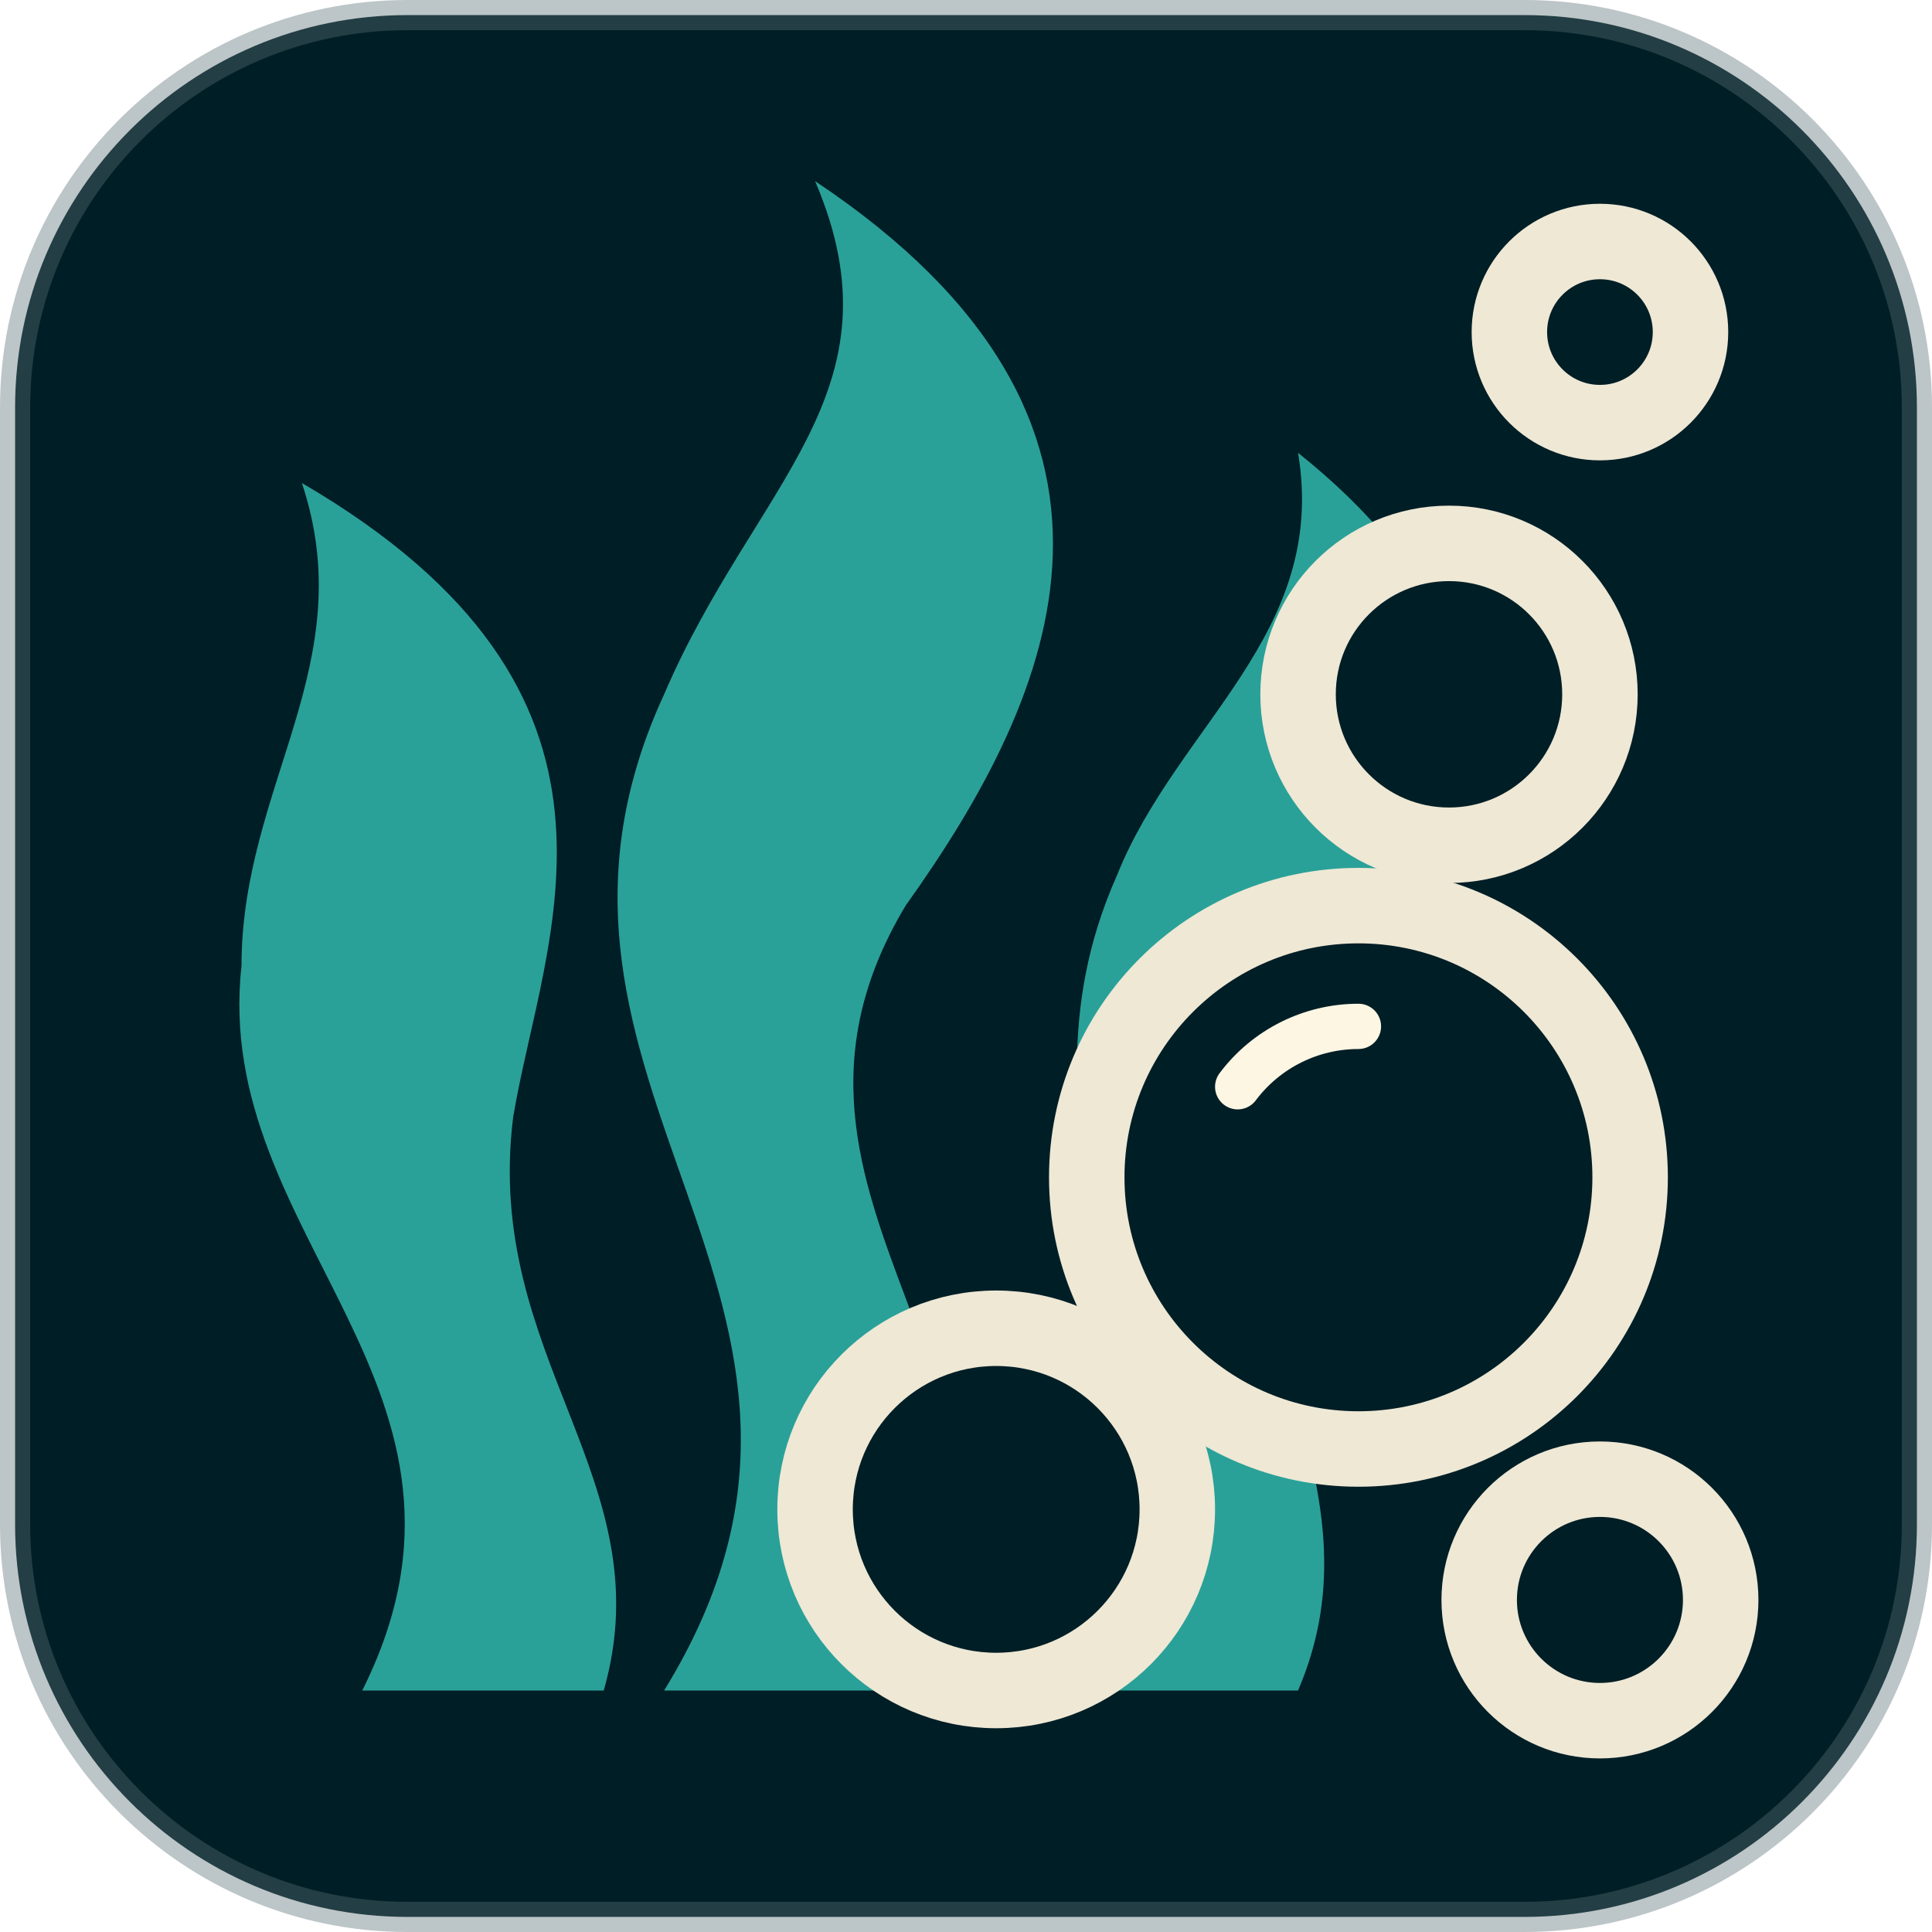
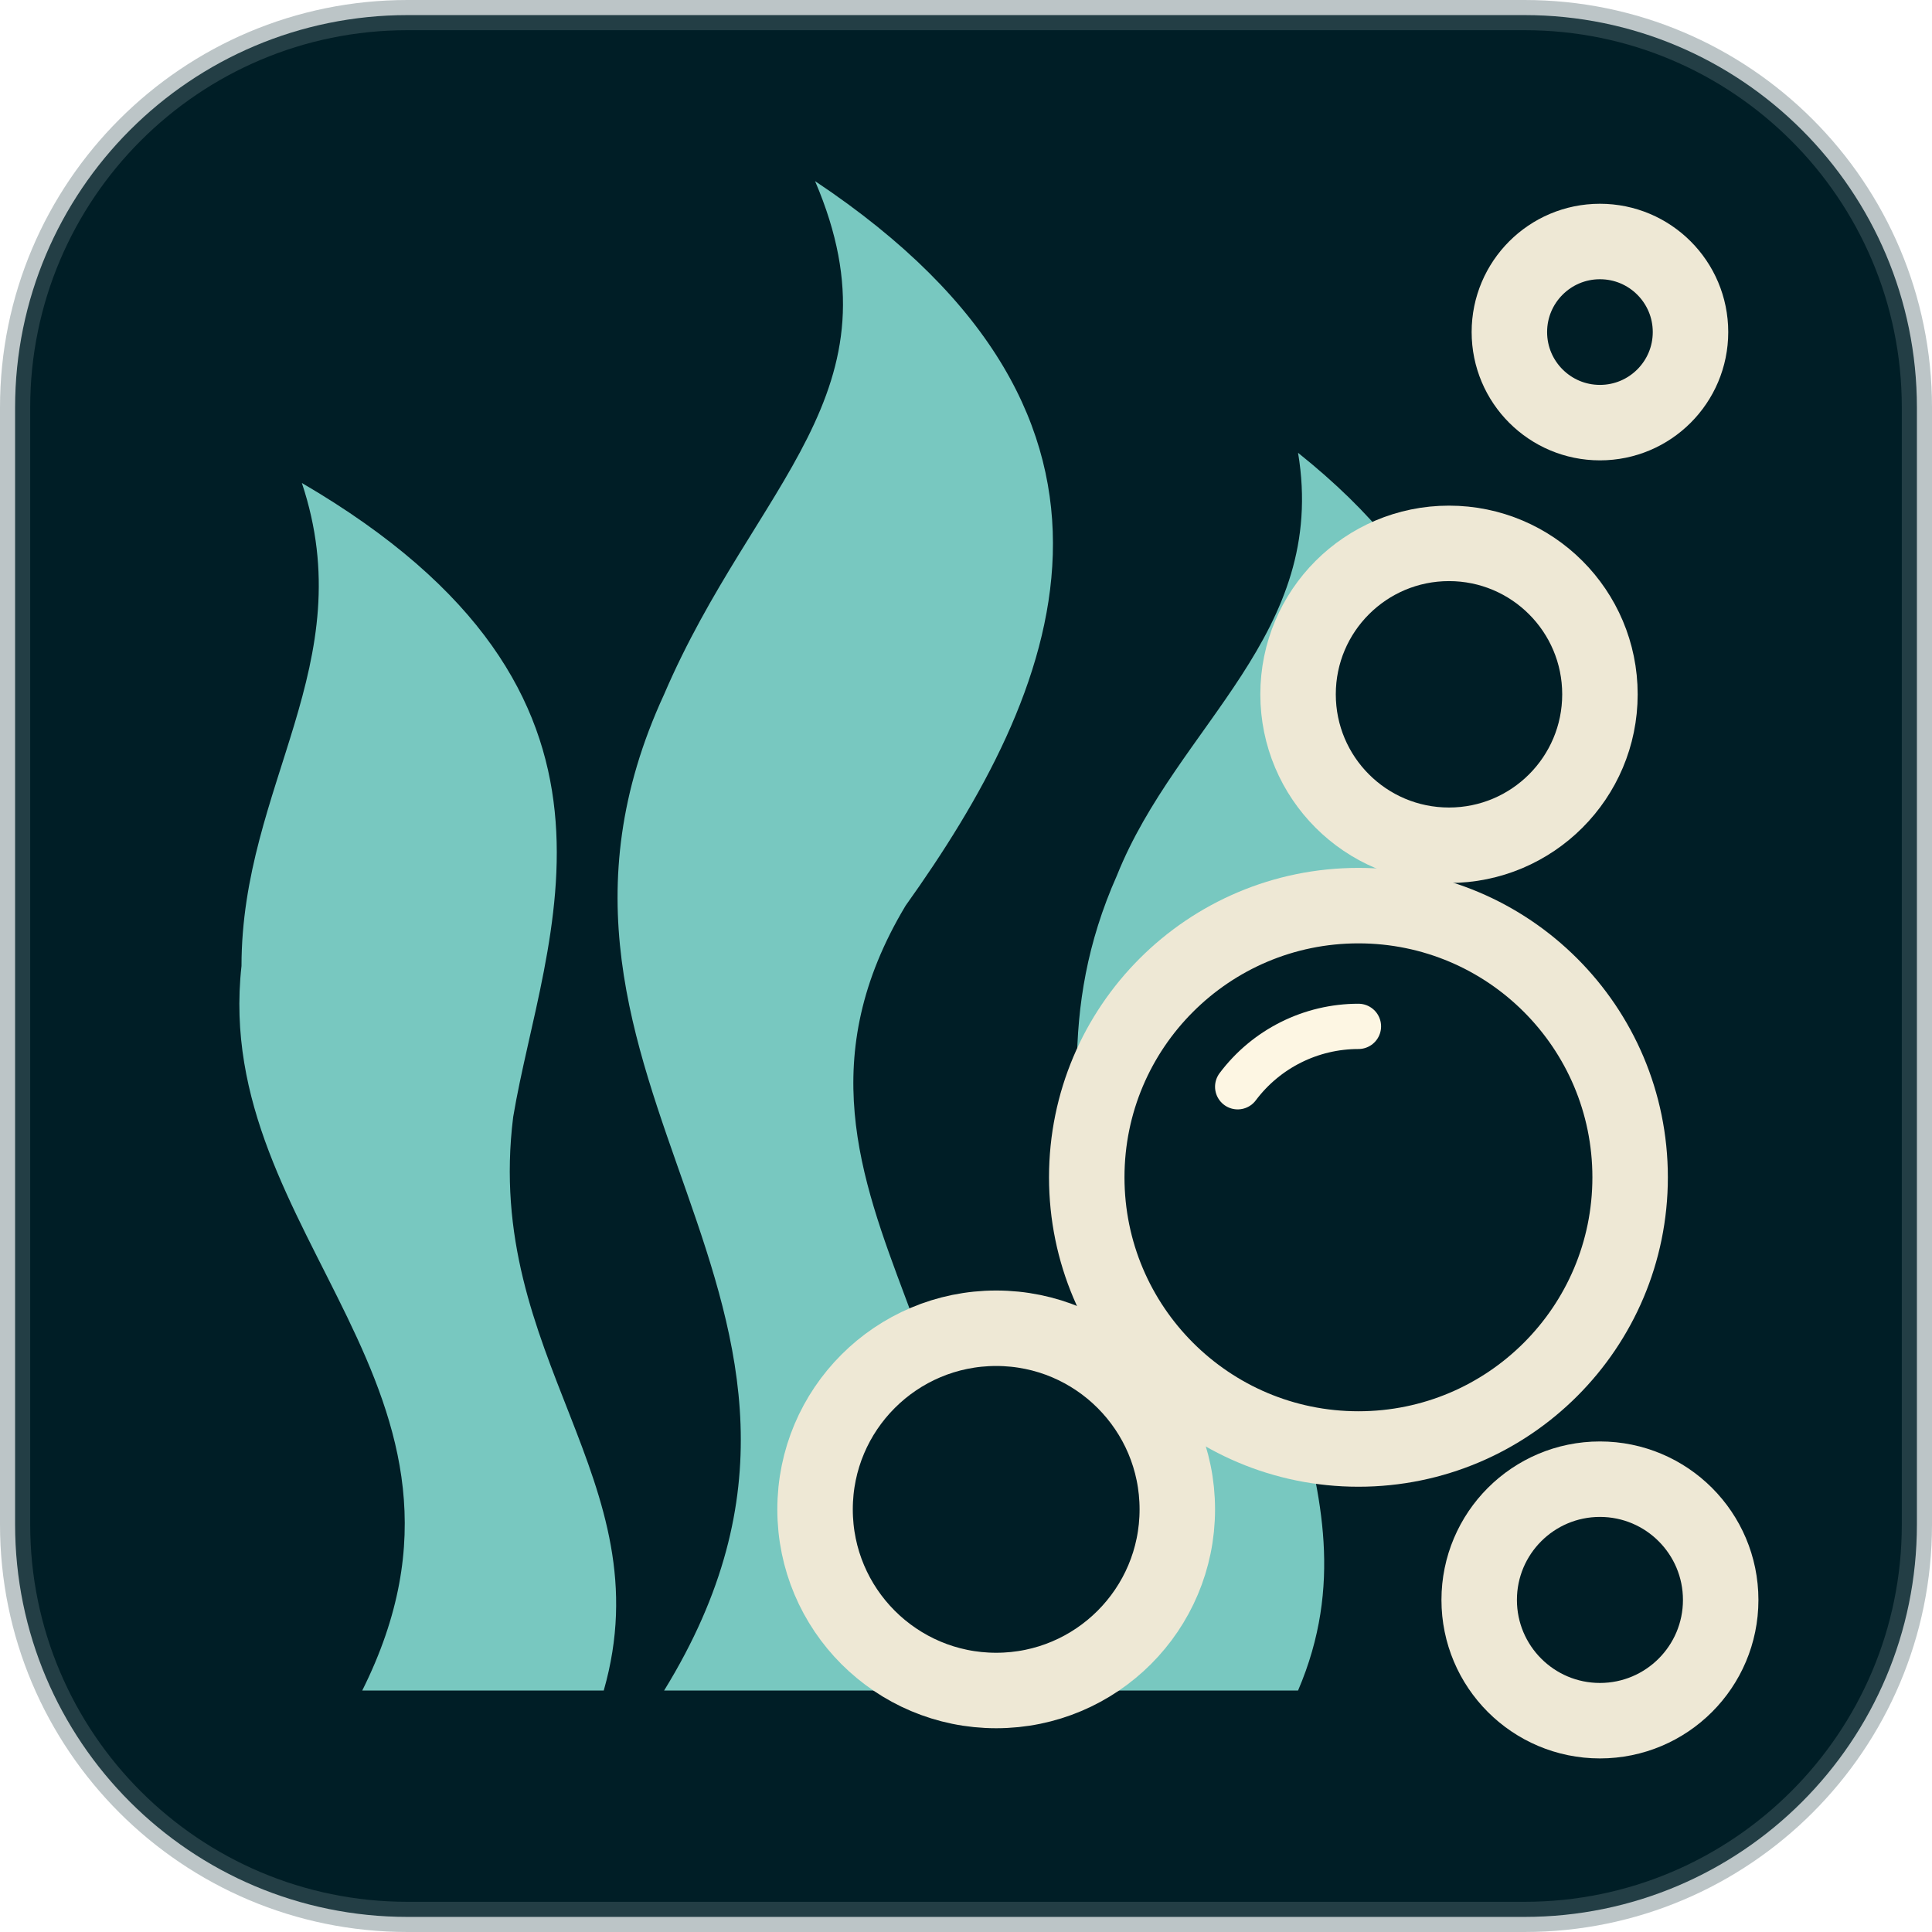
<svg xmlns="http://www.w3.org/2000/svg" viewBox="0 0 64 64" role="img" aria-labelledby="logo-title">
  <rect x=".5" y=".5" width="63" height="63" rx="13" fill="#001E26" stroke="#586E7566" />
-   <g id="seaweed" fill="#2AA198">
+   <g id="seaweed" fill="#78C8C0">
    <path d="M22 56c8-13-6-20 0-33 3-7 8-10 5-17 12 8 8 17 3 24-6 10 6 16 0 26Z" />
    <path d="M12 56c5-10-5-15-4-24 0-6 4-10 2-16 12 7 8 15 7 21-1 8 5 12 3 19Z" />
    <path d="M33 56c7-12 0-18 4-27 2-5 7-8 6-14 10 8 4 15 0 23-3 6 3 11 0 18Z" />
  </g>
  <g id="foam" fill="#001E26" stroke="#EEE8D5" stroke-width="2.5">
    <circle cx="53" cy="11" r="3" />
    <circle cx="48" cy="23" r="5" />
    <circle cx="45" cy="39" r="9" />
    <circle cx="33" cy="50" r="6" />
    <circle cx="53" cy="53" r="4" />
  </g>
  <path d="M41 36a5 5 0 0 1 4-2" fill="none" stroke="#FDF6E3" stroke-width="1.5" stroke-linecap="round" />
</svg>
